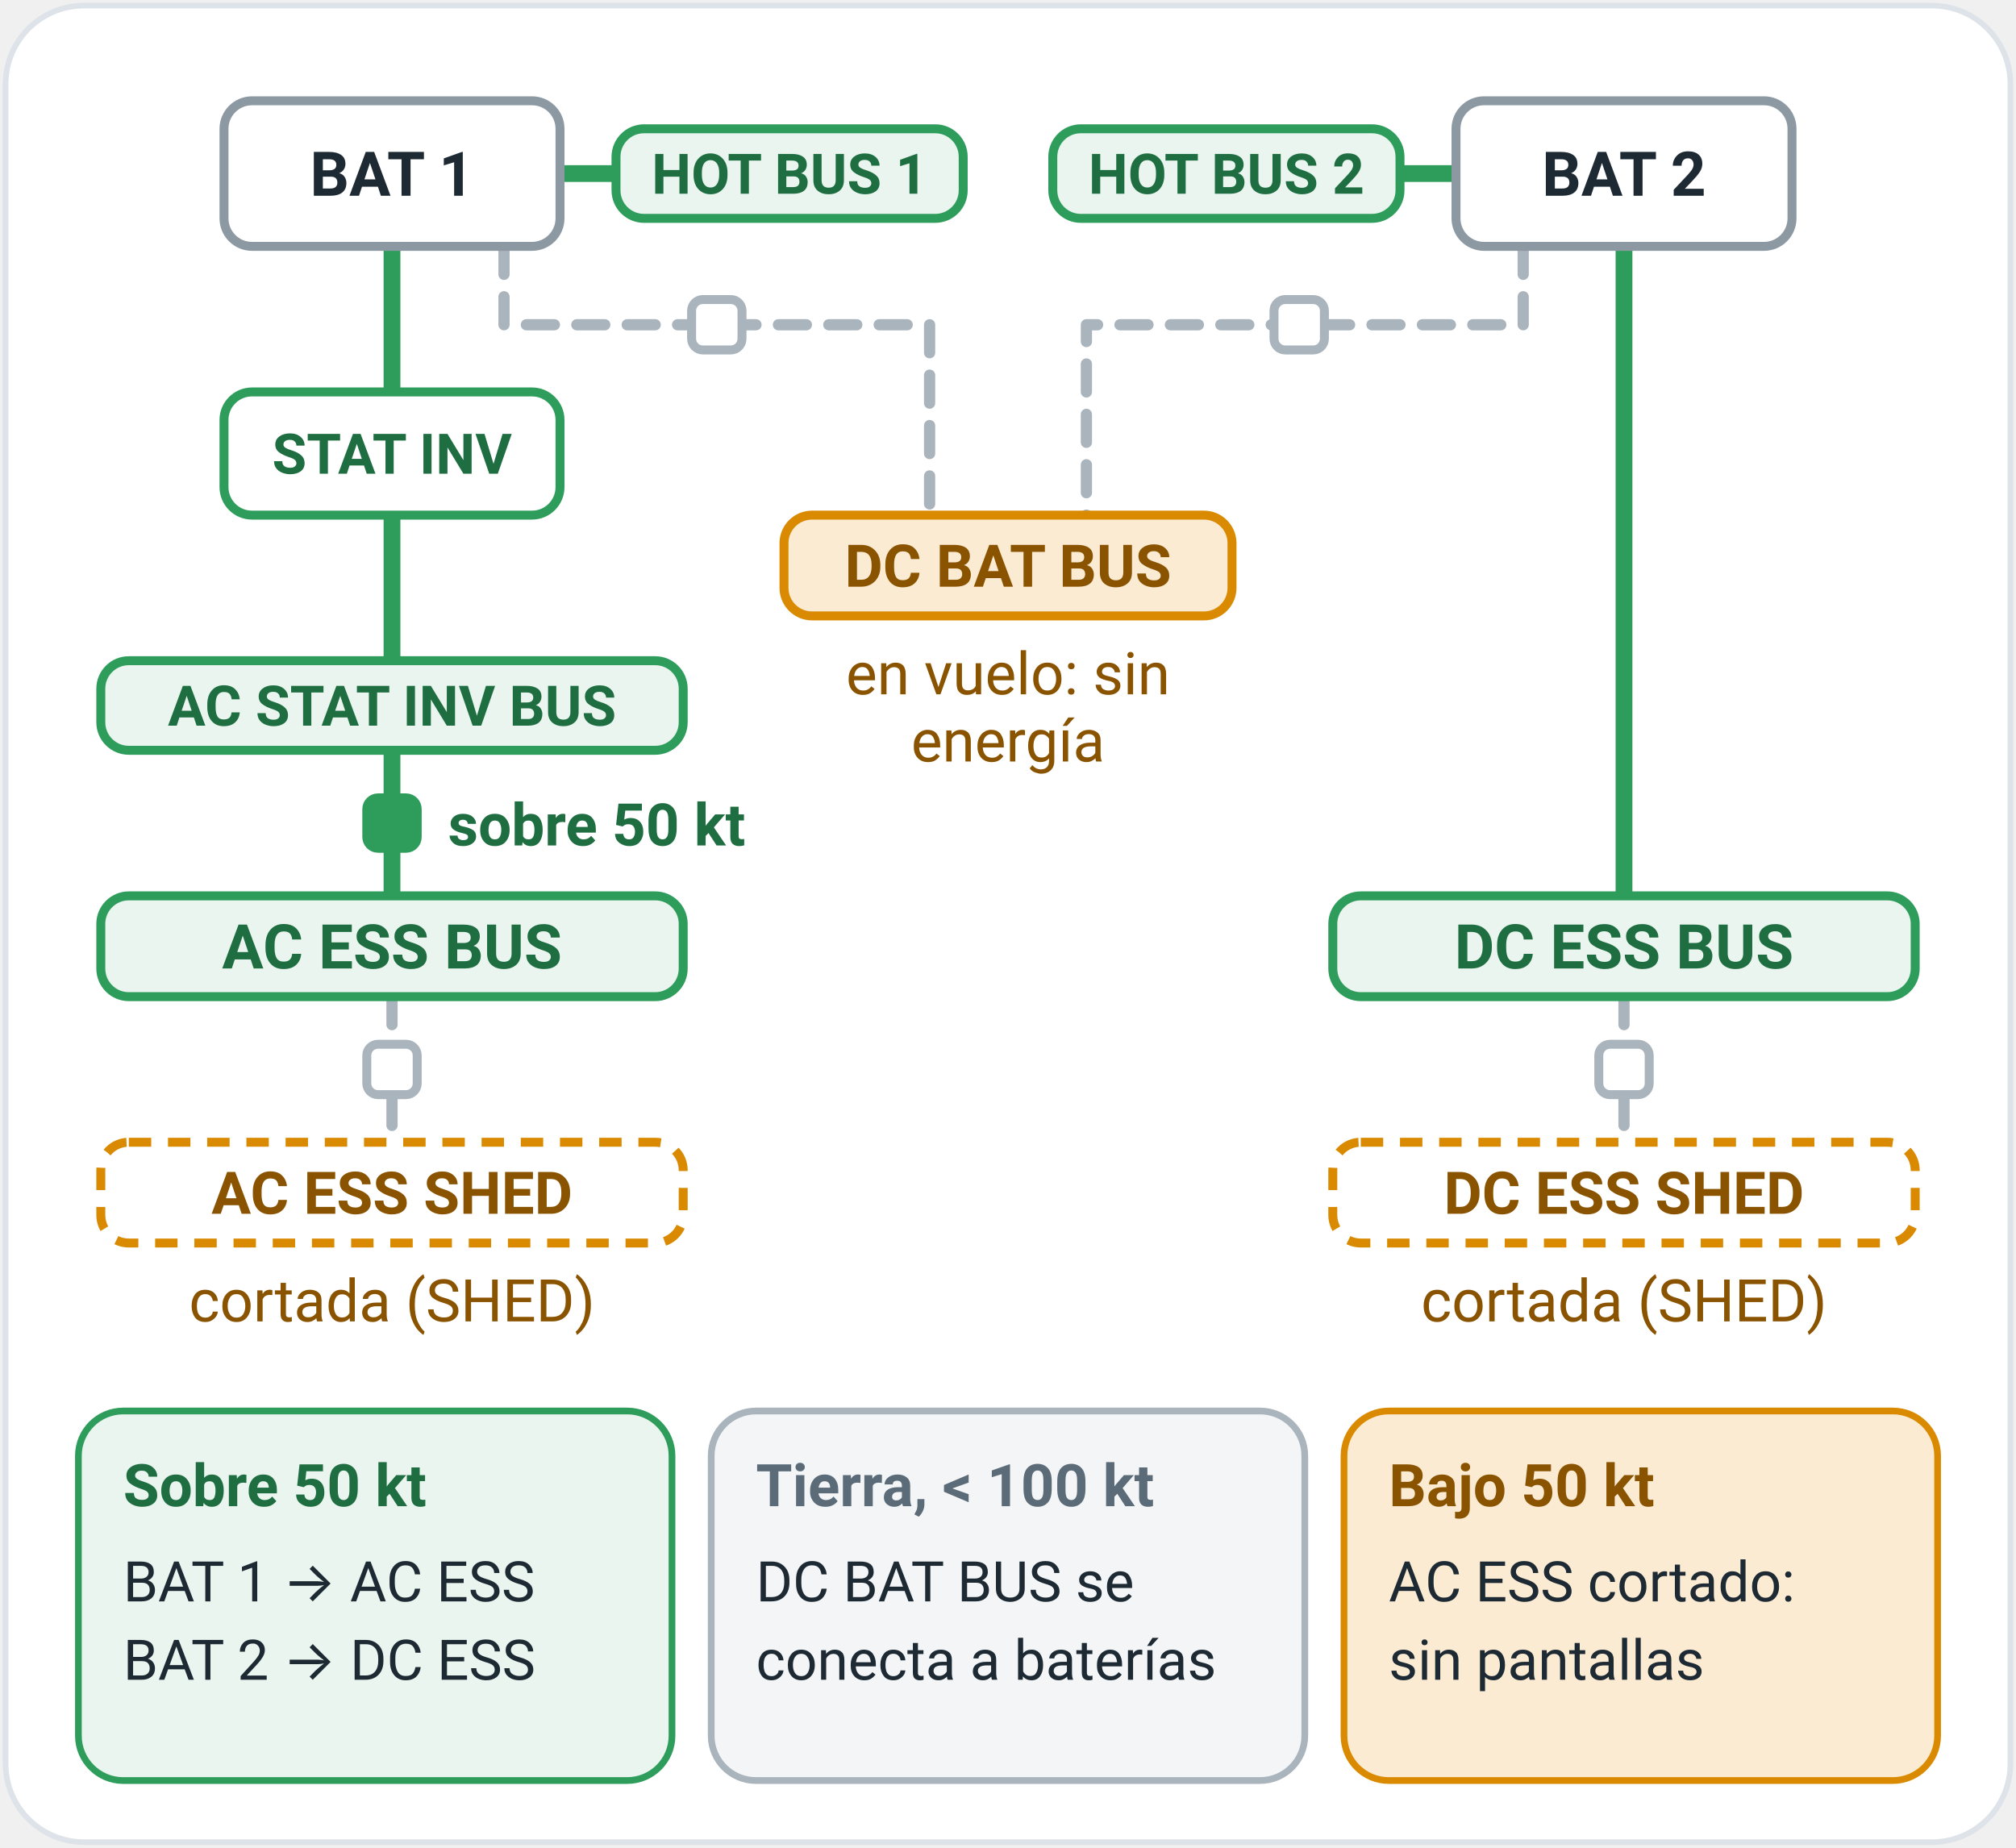
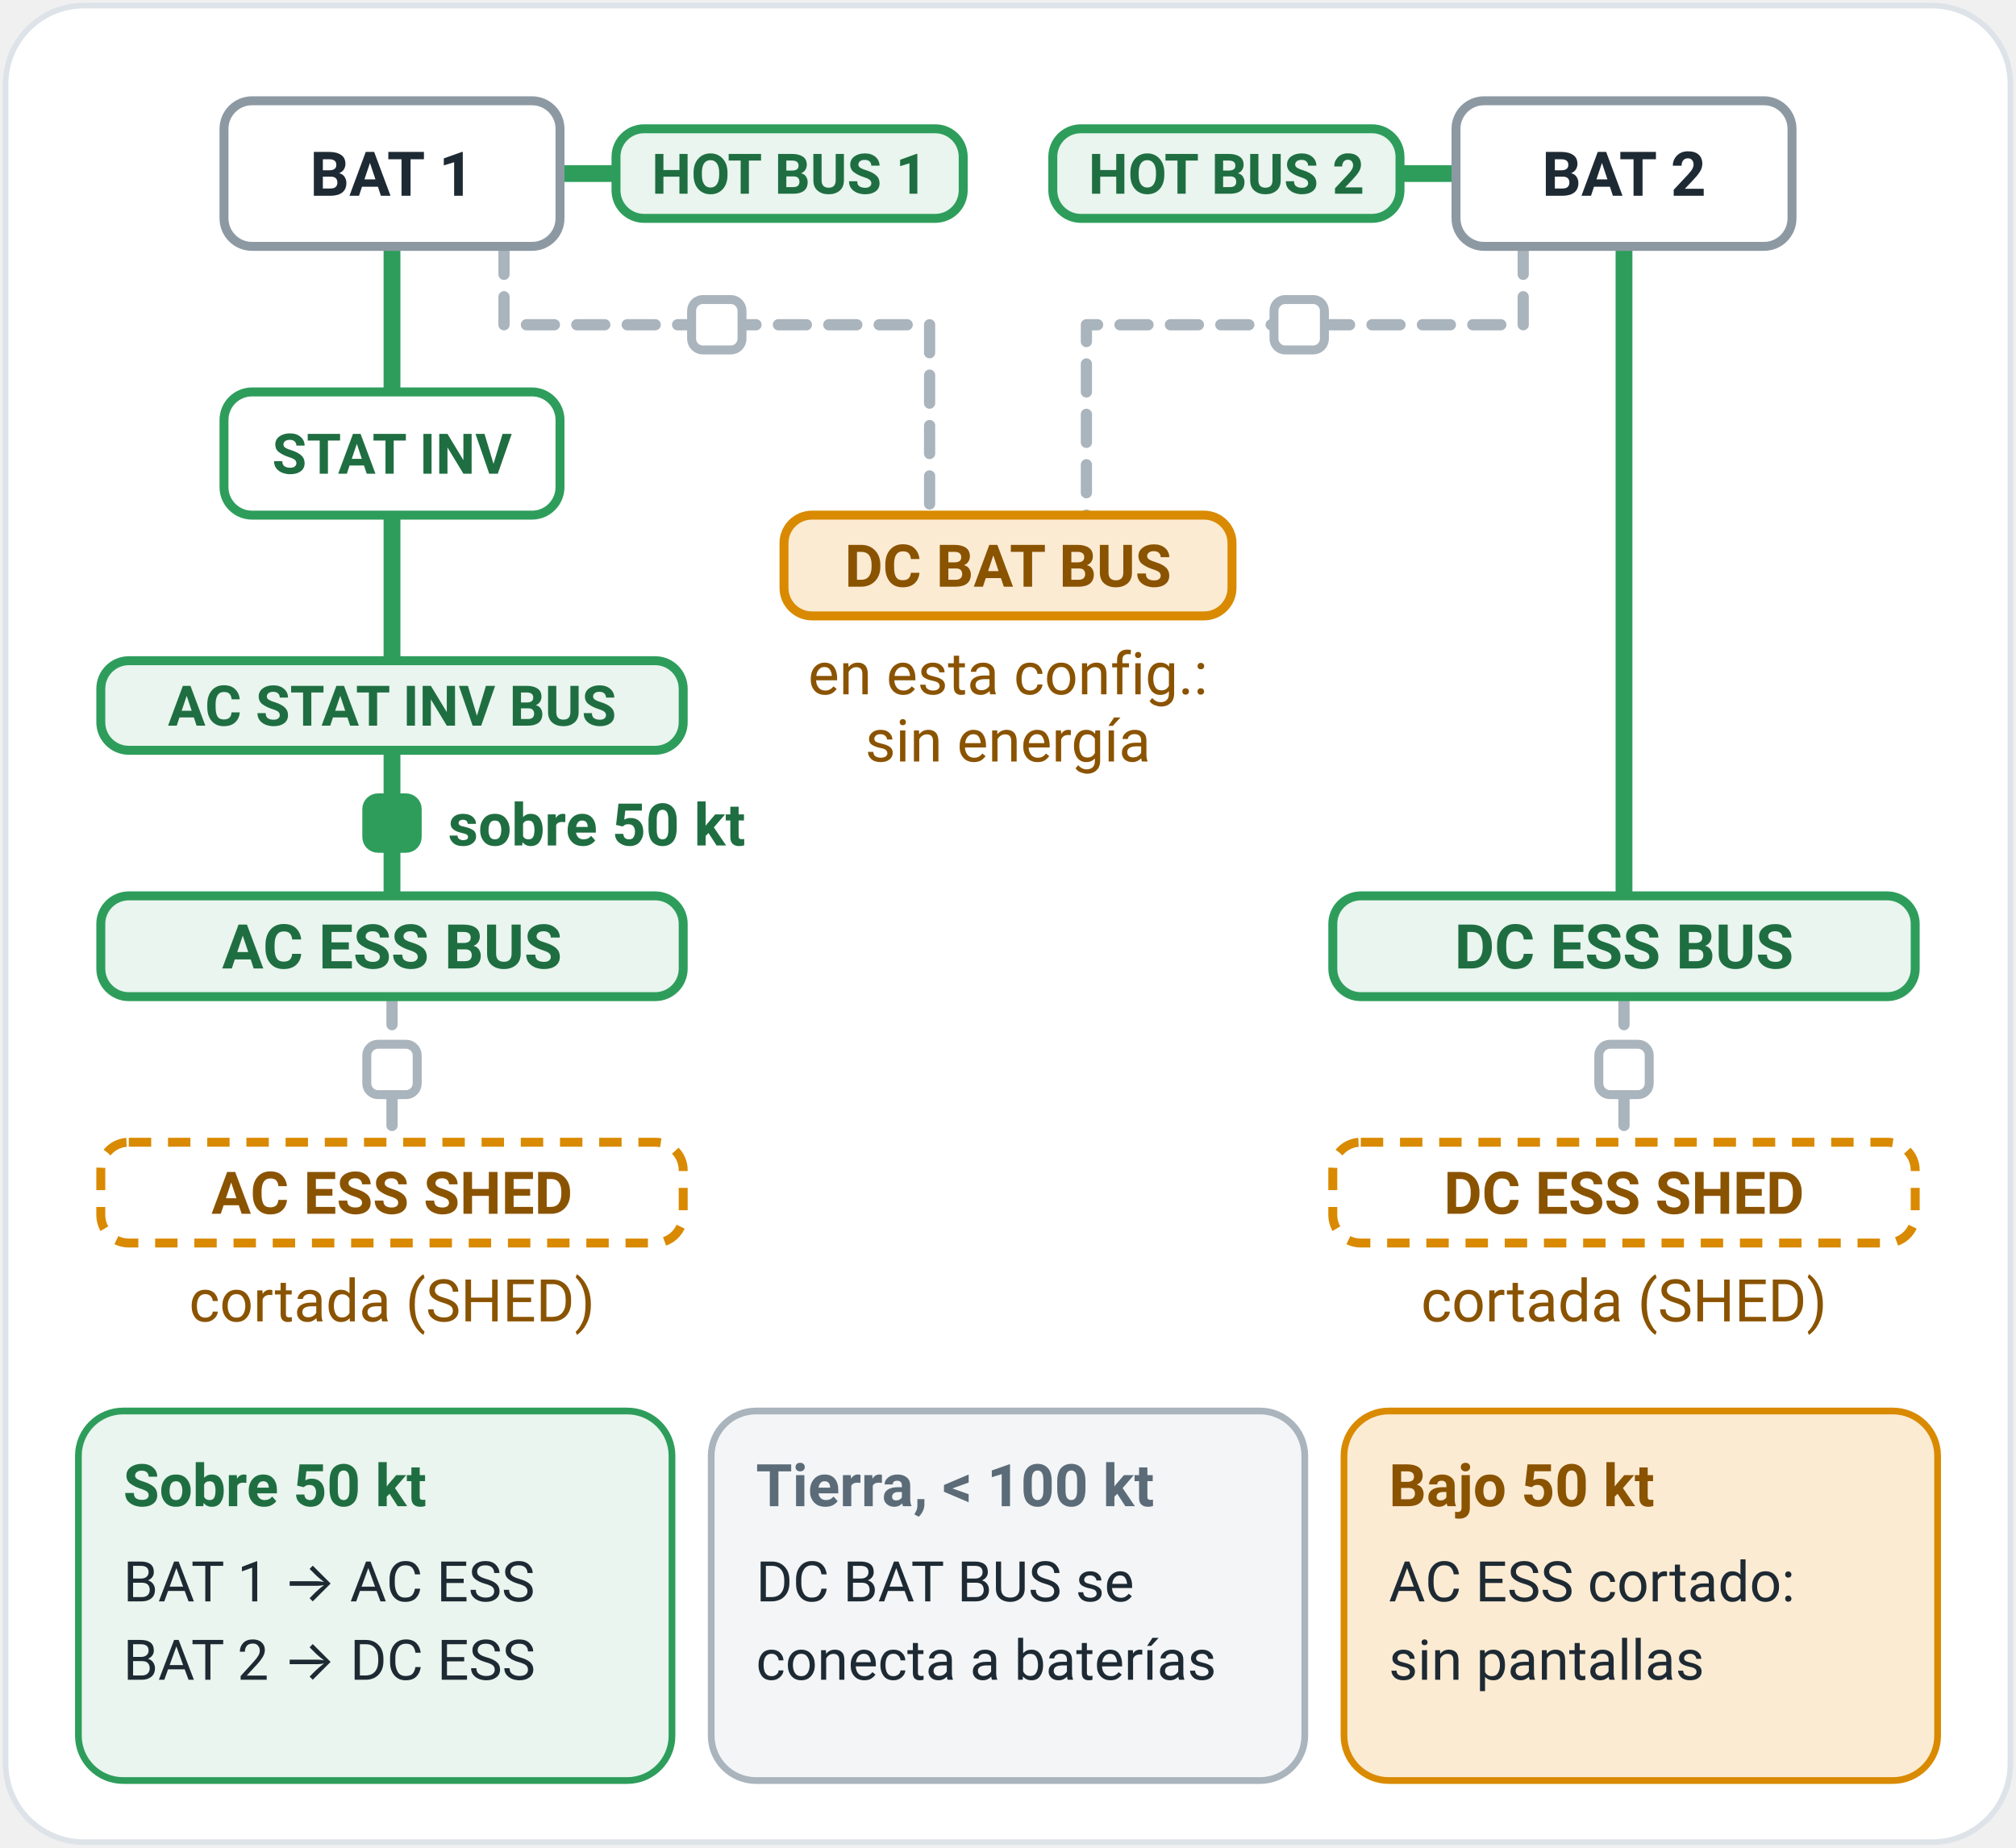
<svg xmlns="http://www.w3.org/2000/svg" viewBox="0 0 360 330" font-family="system-ui, -apple-system, 'Segoe UI', Roboto, sans-serif" role="img" aria-labelledby="t d">
  <rect x="1" y="1" width="358" height="328" rx="14" fill="#FFFFFF" stroke="#DDE3E8" />
  <path d="M100 31 L110 31" fill="none" stroke="#2E9D5B" stroke-width="3" stroke-linecap="round" stroke-linejoin="round" />
  <path d="M260 31 L250 31" fill="none" stroke="#2E9D5B" stroke-width="3" stroke-linecap="round" stroke-linejoin="round" />
  <path d="M70 44 L70 70" fill="none" stroke="#2E9D5B" stroke-width="3" stroke-linecap="round" stroke-linejoin="round" />
  <path d="M70 92 L70 118" fill="none" stroke="#2E9D5B" stroke-width="3" stroke-linecap="round" stroke-linejoin="round" />
  <path d="M70 134 L70 160" fill="none" stroke="#2E9D5B" stroke-width="3" stroke-linecap="round" stroke-linejoin="round" />
  <rect x="65.5" y="142.5" width="9" height="9" rx="2" fill="#2E9D5B" stroke="#2E9D5B" stroke-width="1.6" />
  <path d="M290 44 L290 160" fill="none" stroke="#2E9D5B" stroke-width="3" stroke-linecap="round" stroke-linejoin="round" />
  <path d="M70 178 L70 204" fill="none" stroke="#A9B4BD" stroke-width="2" stroke-dasharray="5 4" stroke-linecap="round" stroke-linejoin="round" />
  <rect x="65.5" y="186.5" width="9" height="9" rx="2" fill="#FFFFFF" stroke="#A9B4BD" stroke-width="1.6" />
  <path d="M290 178 L290 204" fill="none" stroke="#A9B4BD" stroke-width="2" stroke-dasharray="5 4" stroke-linecap="round" stroke-linejoin="round" />
  <rect x="285.5" y="186.5" width="9" height="9" rx="2" fill="#FFFFFF" stroke="#A9B4BD" stroke-width="1.6" />
  <path d="M90 44 L90 58 L166 58 L166 92" fill="none" stroke="#A9B4BD" stroke-width="2" stroke-dasharray="5 4" stroke-linecap="round" stroke-linejoin="round" />
  <rect x="123.5" y="53.5" width="9" height="9" rx="2" fill="#FFFFFF" stroke="#A9B4BD" stroke-width="1.6" />
  <path d="M272 44 L272 58 L194 58 L194 92" fill="none" stroke="#A9B4BD" stroke-width="2" stroke-dasharray="5 4" stroke-linecap="round" stroke-linejoin="round" />
  <rect x="227.5" y="53.5" width="9" height="9" rx="2" fill="#FFFFFF" stroke="#A9B4BD" stroke-width="1.6" />
  <rect x="40" y="18" width="60" height="26" rx="5" fill="#FFFFFF" stroke="#8C99A3" stroke-width="1.6" />
  <text x="70" y="34.96" text-anchor="middle" font-size="11" font-weight="700" fill="#1E2A33">BAT 1</text>
  <rect x="260" y="18" width="60" height="26" rx="5" fill="#FFFFFF" stroke="#8C99A3" stroke-width="1.6" />
  <text x="290" y="34.96" text-anchor="middle" font-size="11" font-weight="700" fill="#1E2A33">BAT 2</text>
  <rect x="110" y="23" width="62" height="16" rx="5" fill="#E9F5EE" stroke="#2E9D5B" stroke-width="1.6" />
  <text x="141" y="34.6" text-anchor="middle" font-size="10" font-weight="700" fill="#1F6E41">HOT BUS 1</text>
  <rect x="188" y="23" width="62" height="16" rx="5" fill="#E9F5EE" stroke="#2E9D5B" stroke-width="1.6" />
  <text x="219" y="34.6" text-anchor="middle" font-size="10" font-weight="700" fill="#1F6E41">HOT BUS 2</text>
  <rect x="40" y="70" width="60" height="22" rx="5" fill="#FFFFFF" stroke="#2E9D5B" stroke-width="1.6" />
  <text x="70" y="84.6" text-anchor="middle" font-size="10" font-weight="700" fill="#1F6E41">STAT INV</text>
  <rect x="18" y="118" width="104" height="16" rx="5" fill="#E9F5EE" stroke="#2E9D5B" stroke-width="1.6" />
  <text x="70" y="129.6" text-anchor="middle" font-size="10" font-weight="700" fill="#1F6E41">AC STAT INV BUS</text>
  <text x="80" y="151" font-size="10.5" font-weight="600" fill="#1F6E41">sobre 50 kt</text>
  <rect x="18" y="160" width="104" height="18" rx="5" fill="#E9F5EE" stroke="#2E9D5B" stroke-width="1.6" />
  <text x="70" y="172.96" text-anchor="middle" font-size="11" font-weight="700" fill="#1F6E41">AC ESS BUS</text>
  <rect x="238" y="160" width="104" height="18" rx="5" fill="#E9F5EE" stroke="#2E9D5B" stroke-width="1.6" />
  <text x="290" y="172.96" text-anchor="middle" font-size="11" font-weight="700" fill="#1F6E41">DC ESS BUS</text>
  <rect x="18" y="204" width="104" height="18" rx="5" fill="#FFFFFF" stroke="#D98A00" stroke-width="1.6" stroke-dasharray="4 3" />
  <text x="70" y="216.78" text-anchor="middle" font-size="10.5" font-weight="700" fill="#8A5300">AC ESS SHED</text>
  <rect x="238" y="204" width="104" height="18" rx="5" fill="#FFFFFF" stroke="#D98A00" stroke-width="1.6" stroke-dasharray="4 3" />
  <text x="290" y="216.78" text-anchor="middle" font-size="10.5" font-weight="700" fill="#8A5300">DC ESS SHED</text>
  <text x="70" y="236" text-anchor="middle" font-size="10.5" fill="#8A5300">cortada (SHED)</text>
  <text x="290" y="236" text-anchor="middle" font-size="10.5" fill="#8A5300">cortada (SHED)</text>
  <rect x="140" y="92" width="80" height="18" rx="5" fill="#FCEBD3" stroke="#D98A00" stroke-width="1.6" />
  <text x="180" y="104.78" text-anchor="middle" font-size="10.5" font-weight="700" fill="#8A5300">DC BAT BUS</text>
-   <text x="180" y="124" text-anchor="middle" font-size="10.5" fill="#8A5300">en vuelo: sin</text>
-   <text x="180" y="136" text-anchor="middle" font-size="10.5" fill="#8A5300">energía</text>
+   <text x="180" y="124" text-anchor="middle" font-size="10.5" fill="#8A5300">en esta config.:</text>
+   <text x="180" y="136" text-anchor="middle" font-size="10.5" fill="#8A5300">sin energía</text>
  <rect x="14" y="252" width="106" height="66" rx="8" fill="#E9F5EE" stroke="#2E9D5B" stroke-width="1.2" />
  <text x="22" y="269" font-size="10.5" font-weight="700" fill="#1F6E41">Sobre 50 kt</text>
  <text x="22" y="286" font-size="10" fill="#1E2A33">BAT 1 → AC ESS</text>
  <text x="22" y="300" font-size="10" fill="#1E2A33">BAT 2 → DC ESS</text>
  <rect x="127" y="252" width="106" height="66" rx="8" fill="#F3F5F7" stroke="#A9B4BD" stroke-width="1.2" />
  <text x="135" y="269" font-size="10.5" font-weight="700" fill="#5B6B78">Tierra, &lt; 100 kt</text>
  <text x="135" y="286" font-size="10" fill="#1E2A33">DC BAT BUS se</text>
  <text x="135" y="300" font-size="10" fill="#1E2A33">conecta a baterías</text>
  <rect x="240" y="252" width="106" height="66" rx="8" fill="#FCEBD3" stroke="#D98A00" stroke-width="1.2" />
  <text x="248" y="269" font-size="10.5" font-weight="700" fill="#8A5300">Bajo 50 kt</text>
  <text x="248" y="286" font-size="10" fill="#1E2A33">AC ESS cortado:</text>
  <text x="248" y="300" font-size="10" fill="#1E2A33">sin pantallas</text>
</svg>
